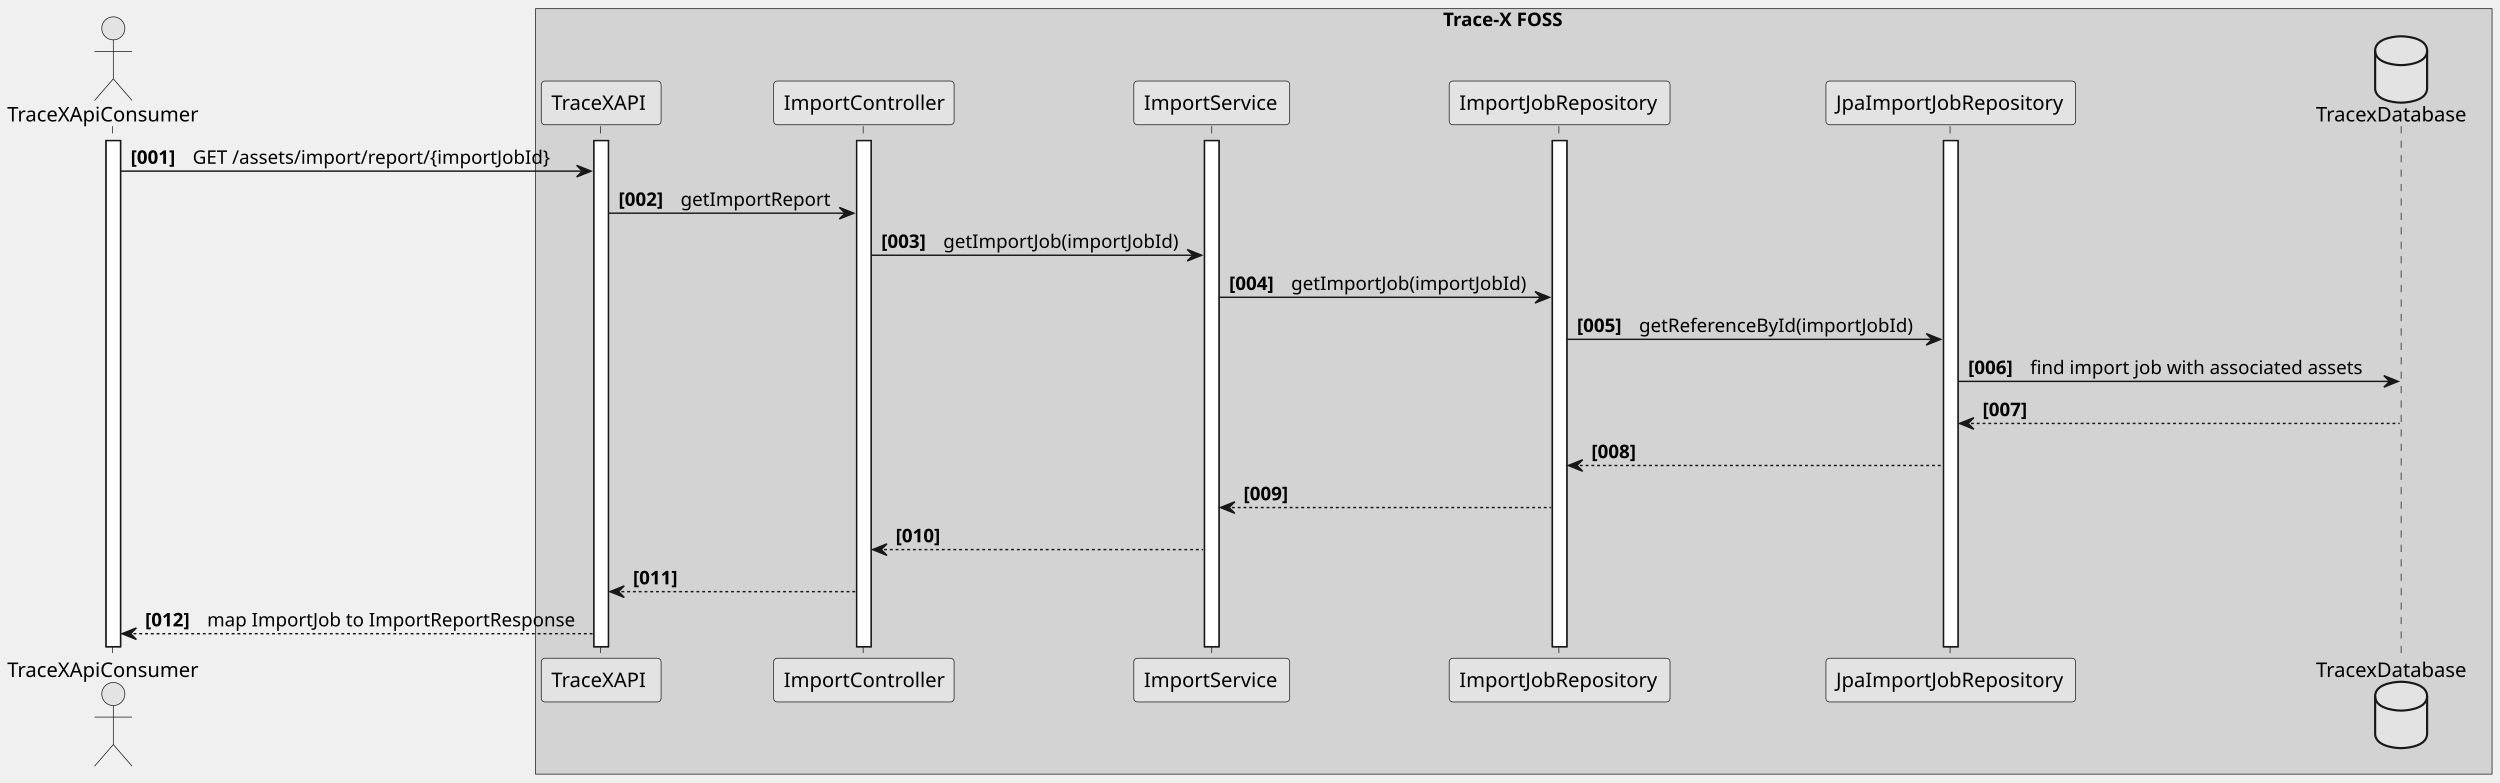
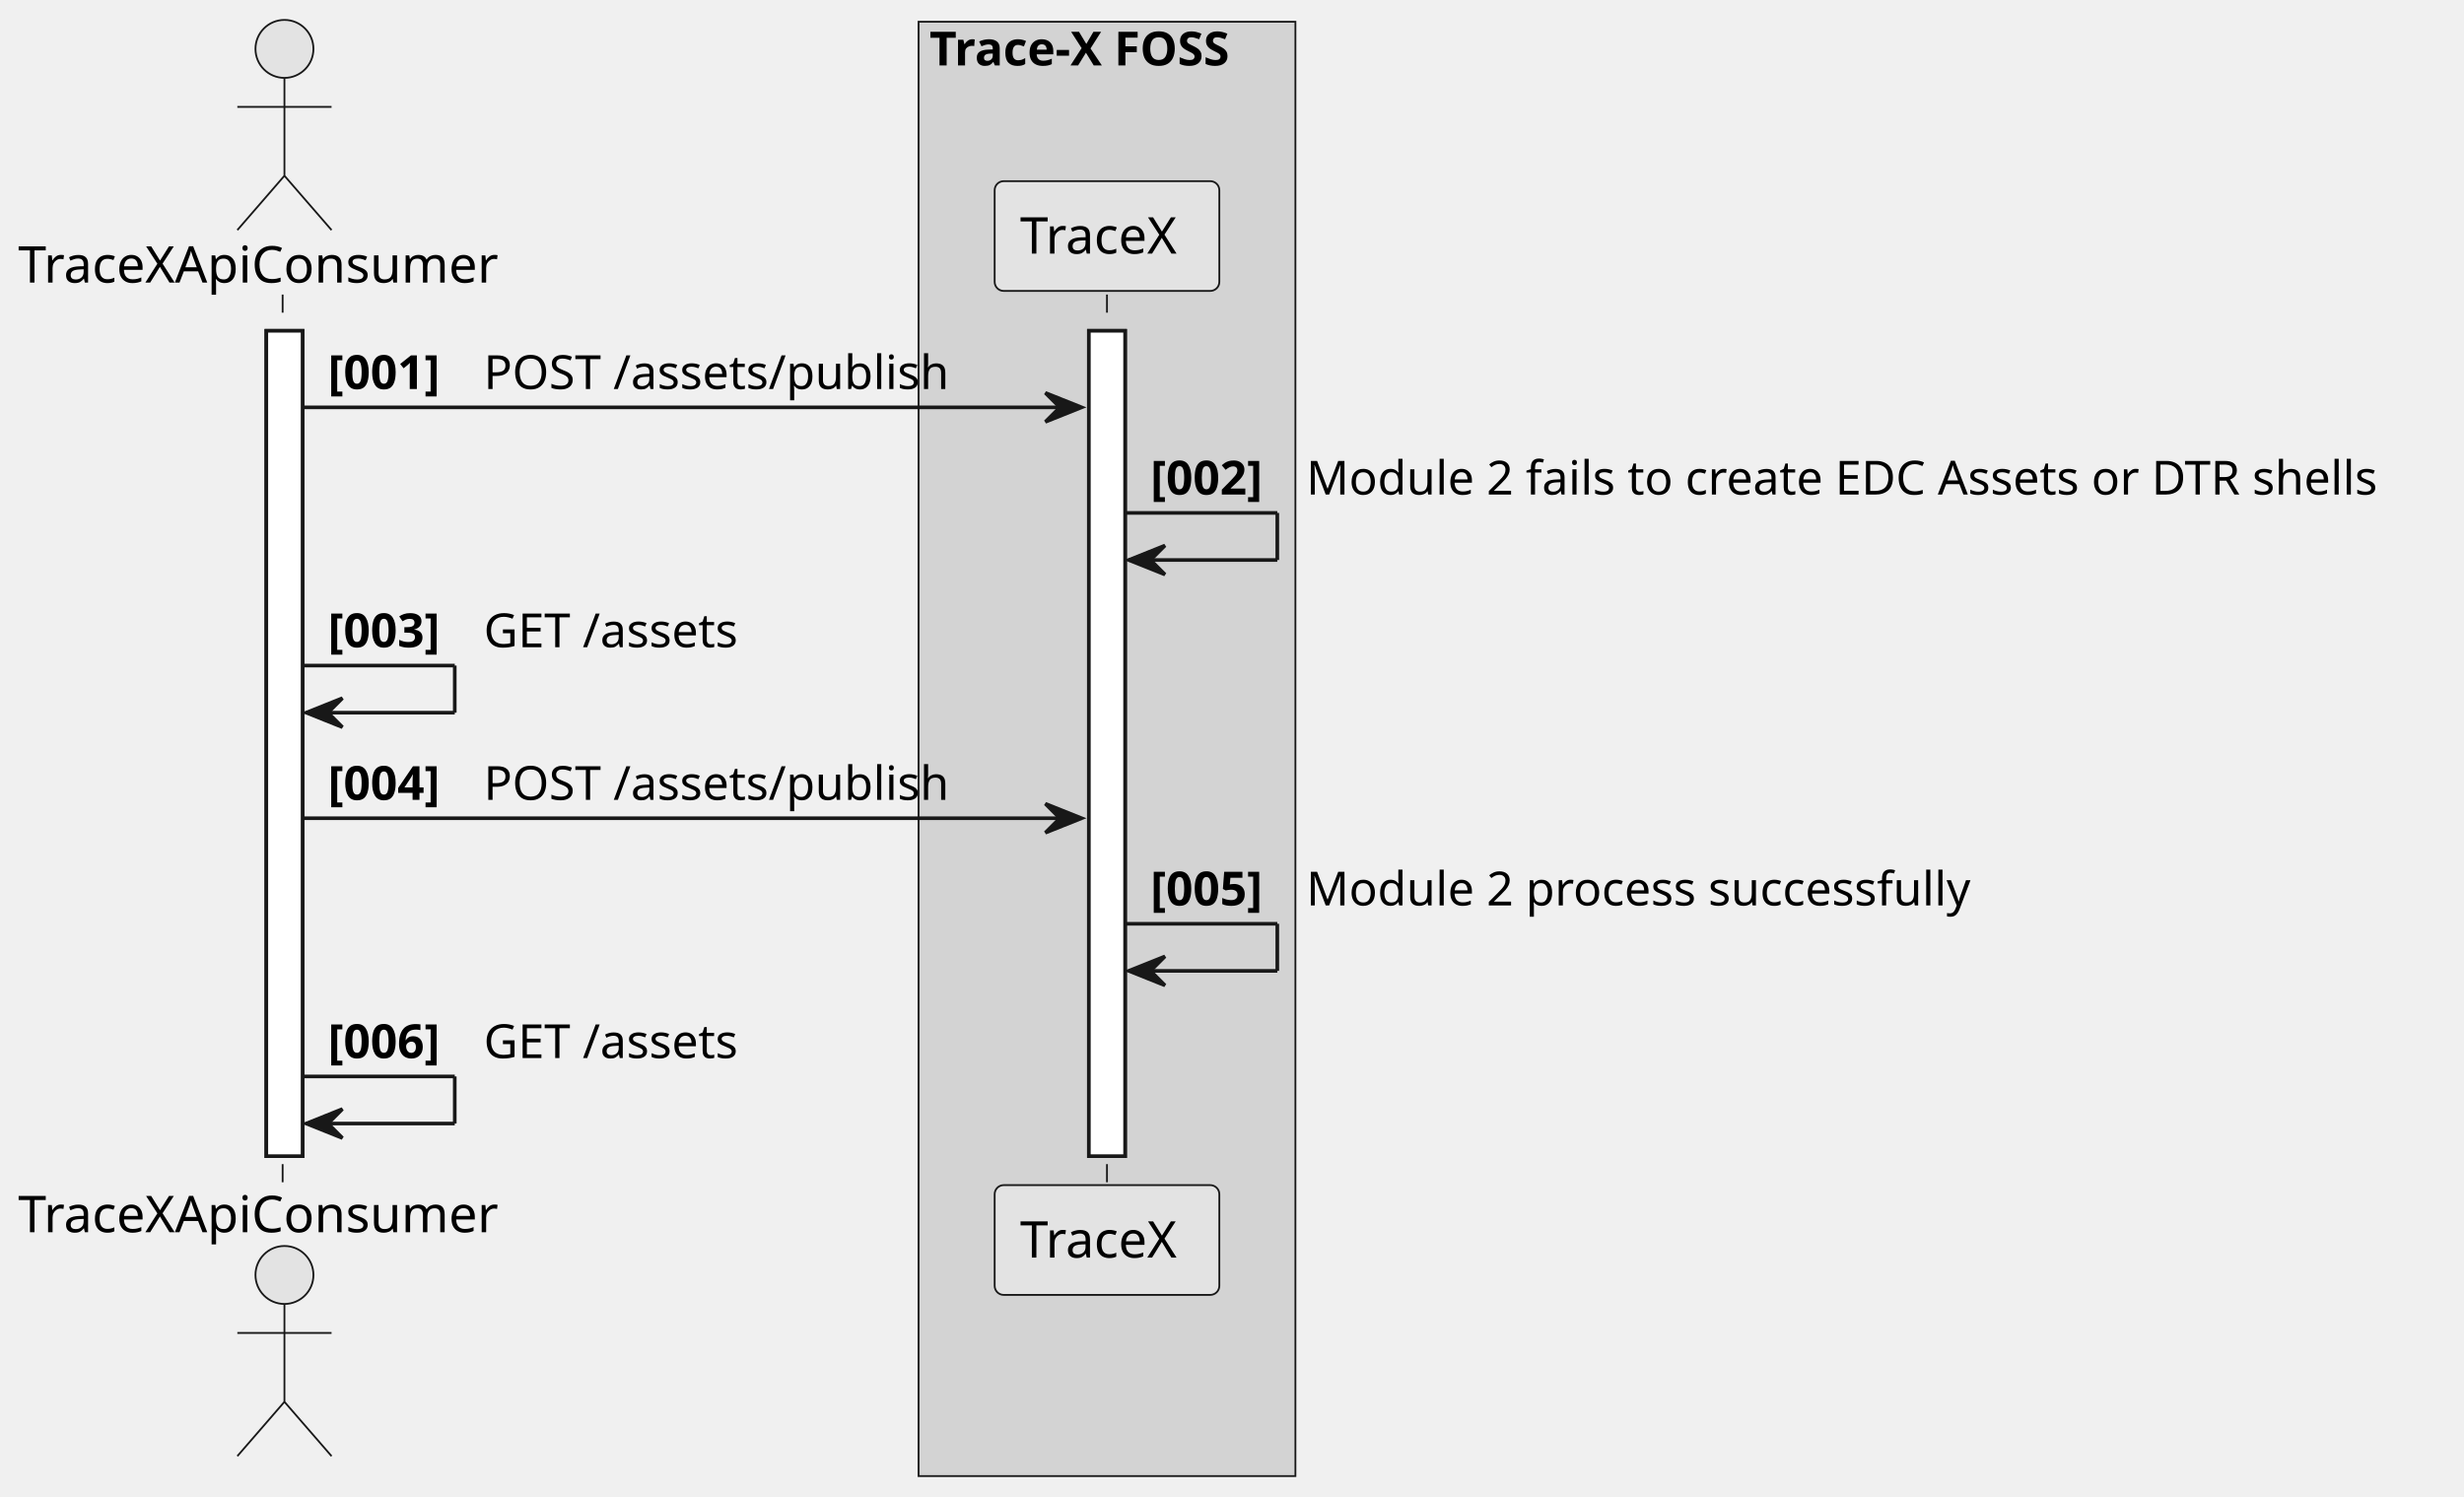
- <svg xmlns="http://www.w3.org/2000/svg" contentStyleType="text/css" height="542px" preserveAspectRatio="none" style="width:1732px;height:542px;background:#FFFFFF;" version="1.1" viewBox="0 0 1732 542" width="1732px" zoomAndPan="magnify">
+ <svg xmlns="http://www.w3.org/2000/svg" contentStyleType="text/css" height="413px" preserveAspectRatio="none" style="width:680px;height:413px;background:#FFFFFF;" version="1.1" viewBox="0 0 680 413" width="680px" zoomAndPan="magnify">
  <defs />
  <g>
-     <rect fill="#D3D3D3" height="530.32" style="stroke:#181818;stroke-width:0.5;" width="1355.5" x="371" y="6" />
-     <text fill="#000000" font-family="sans-serif" font-size="13" font-weight="bold" lengthAdjust="spacing" textLength="98" x="999.75" y="18.067">Trace-X FOSS</text>
-     <rect fill="#FFFFFF" height="350.594" style="stroke:#181818;stroke-width:1.0;" width="10" x="73.5" y="97.43" />
-     <rect fill="#FFFFFF" height="350.594" style="stroke:#181818;stroke-width:1.0;" width="10" x="411.5" y="97.43" />
-     <rect fill="#FFFFFF" height="350.594" style="stroke:#181818;stroke-width:1.0;" width="10" x="593.5" y="97.43" />
-     <rect fill="#FFFFFF" height="350.594" style="stroke:#181818;stroke-width:1.0;" width="10" x="834.5" y="97.43" />
-     <rect fill="#FFFFFF" height="350.594" style="stroke:#181818;stroke-width:1.0;" width="10" x="1075.5" y="97.43" />
-     <rect fill="#FFFFFF" height="350.594" style="stroke:#181818;stroke-width:1.0;" width="10" x="1346.5" y="97.43" />
-     <line style="stroke:#181818;stroke-width:0.5;stroke-dasharray:5.0,5.0;" x1="78" x2="78" y1="87.43" y2="457.023" />
-     <line style="stroke:#181818;stroke-width:0.5;stroke-dasharray:5.0,5.0;" x1="416" x2="416" y1="87.43" y2="457.023" />
-     <line style="stroke:#181818;stroke-width:0.5;stroke-dasharray:5.0,5.0;" x1="598" x2="598" y1="87.43" y2="457.023" />
-     <line style="stroke:#181818;stroke-width:0.5;stroke-dasharray:5.0,5.0;" x1="839.5" x2="839.5" y1="87.43" y2="457.023" />
-     <line style="stroke:#181818;stroke-width:0.5;stroke-dasharray:5.0,5.0;" x1="1080" x2="1080" y1="87.43" y2="457.023" />
-     <line style="stroke:#181818;stroke-width:0.5;stroke-dasharray:5.0,5.0;" x1="1351" x2="1351" y1="87.43" y2="457.023" />
-     <line style="stroke:#181818;stroke-width:0.5;stroke-dasharray:5.0,5.0;" x1="1663.5" x2="1663.5" y1="87.43" y2="457.023" />
-     <text fill="#000000" font-family="sans-serif" font-size="14" lengthAdjust="spacing" textLength="141" x="5" y="84.128">TraceXApiConsumer</text>
-     <ellipse cx="78.5" cy="19.633" fill="#E3E3E3" rx="8" ry="8" style="stroke:#181818;stroke-width:0.5;" />
-     <path d="M78.5,27.633 L78.5,54.633 M65.5,35.633 L91.5,35.633 M78.5,54.633 L65.5,69.633 M78.5,54.633 L91.5,69.633 " fill="none" style="stroke:#181818;stroke-width:0.5;" />
-     <text fill="#000000" font-family="sans-serif" font-size="14" lengthAdjust="spacing" textLength="141" x="5" y="469.019">TraceXApiConsumer</text>
-     <ellipse cx="78.5" cy="480.82" fill="#E3E3E3" rx="8" ry="8" style="stroke:#181818;stroke-width:0.5;" />
-     <path d="M78.5,488.82 L78.5,515.82 M65.5,496.82 L91.5,496.82 M78.5,515.82 L65.5,530.82 M78.5,515.82 L91.5,530.82 " fill="none" style="stroke:#181818;stroke-width:0.5;" />
-     <rect fill="#E3E3E3" height="30.297" rx="2.5" ry="2.5" style="stroke:#181818;stroke-width:0.5;" width="83" x="375" y="56.133" />
-     <text fill="#000000" font-family="sans-serif" font-size="14" lengthAdjust="spacing" textLength="69" x="382" y="76.128">TraceXAPI</text>
-     <rect fill="#E3E3E3" height="30.297" rx="2.5" ry="2.5" style="stroke:#181818;stroke-width:0.5;" width="83" x="375" y="456.023" />
-     <text fill="#000000" font-family="sans-serif" font-size="14" lengthAdjust="spacing" textLength="69" x="382" y="476.019">TraceXAPI</text>
-     <rect fill="#E3E3E3" height="30.297" rx="2.5" ry="2.5" style="stroke:#181818;stroke-width:0.5;" width="125" x="536" y="56.133" />
-     <text fill="#000000" font-family="sans-serif" font-size="14" lengthAdjust="spacing" textLength="111" x="543" y="76.128">ImportController</text>
-     <rect fill="#E3E3E3" height="30.297" rx="2.5" ry="2.5" style="stroke:#181818;stroke-width:0.5;" width="125" x="536" y="456.023" />
-     <text fill="#000000" font-family="sans-serif" font-size="14" lengthAdjust="spacing" textLength="111" x="543" y="476.019">ImportController</text>
-     <rect fill="#E3E3E3" height="30.297" rx="2.5" ry="2.5" style="stroke:#181818;stroke-width:0.5;" width="108" x="785.5" y="56.133" />
-     <text fill="#000000" font-family="sans-serif" font-size="14" lengthAdjust="spacing" textLength="94" x="792.5" y="76.128">ImportService</text>
-     <rect fill="#E3E3E3" height="30.297" rx="2.5" ry="2.5" style="stroke:#181818;stroke-width:0.5;" width="108" x="785.5" y="456.023" />
-     <text fill="#000000" font-family="sans-serif" font-size="14" lengthAdjust="spacing" textLength="94" x="792.5" y="476.019">ImportService</text>
-     <rect fill="#E3E3E3" height="30.297" rx="2.5" ry="2.5" style="stroke:#181818;stroke-width:0.5;" width="153" x="1004" y="56.133" />
-     <text fill="#000000" font-family="sans-serif" font-size="14" lengthAdjust="spacing" textLength="139" x="1011" y="76.128">ImportJobRepository</text>
-     <rect fill="#E3E3E3" height="30.297" rx="2.5" ry="2.5" style="stroke:#181818;stroke-width:0.5;" width="153" x="1004" y="456.023" />
-     <text fill="#000000" font-family="sans-serif" font-size="14" lengthAdjust="spacing" textLength="139" x="1011" y="476.019">ImportJobRepository</text>
-     <rect fill="#E3E3E3" height="30.297" rx="2.5" ry="2.5" style="stroke:#181818;stroke-width:0.5;" width="173" x="1265" y="56.133" />
-     <text fill="#000000" font-family="sans-serif" font-size="14" lengthAdjust="spacing" textLength="159" x="1272" y="76.128">JpaImportJobRepository</text>
-     <rect fill="#E3E3E3" height="30.297" rx="2.5" ry="2.5" style="stroke:#181818;stroke-width:0.5;" width="173" x="1265" y="456.023" />
-     <text fill="#000000" font-family="sans-serif" font-size="14" lengthAdjust="spacing" textLength="159" x="1272" y="476.019">JpaImportJobRepository</text>
-     <text fill="#000000" font-family="sans-serif" font-size="14" lengthAdjust="spacing" textLength="112" x="1604.5" y="84.128">TracexDatabase</text>
-     <path d="M1645.5,35.133 C1645.5,25.133 1663.5,25.133 1663.5,25.133 C1663.5,25.133 1681.5,25.133 1681.5,35.133 L1681.5,61.133 C1681.5,71.133 1663.5,71.133 1663.5,71.133 C1663.5,71.133 1645.5,71.133 1645.5,61.133 L1645.5,35.133 " fill="#E3E3E3" style="stroke:#181818;stroke-width:1.5;" />
-     <path d="M1645.5,35.133 C1645.5,45.133 1663.5,45.133 1663.5,45.133 C1663.5,45.133 1681.5,45.133 1681.5,35.133 " fill="none" style="stroke:#181818;stroke-width:1.5;" />
-     <text fill="#000000" font-family="sans-serif" font-size="14" lengthAdjust="spacing" textLength="112" x="1604.5" y="469.019">TracexDatabase</text>
-     <path d="M1645.5,482.32 C1645.5,472.32 1663.5,472.32 1663.5,472.32 C1663.5,472.32 1681.5,472.32 1681.5,482.32 L1681.5,508.32 C1681.5,518.32 1663.5,518.32 1663.5,518.32 C1663.5,518.32 1645.5,518.32 1645.5,508.32 L1645.5,482.32 " fill="#E3E3E3" style="stroke:#181818;stroke-width:1.5;" />
-     <path d="M1645.5,482.32 C1645.5,492.32 1663.5,492.32 1663.5,492.32 C1663.5,492.32 1681.5,492.32 1681.5,482.32 " fill="none" style="stroke:#181818;stroke-width:1.5;" />
-     <rect fill="#FFFFFF" height="350.594" style="stroke:#181818;stroke-width:1.0;" width="10" x="73.5" y="97.43" />
-     <rect fill="#FFFFFF" height="350.594" style="stroke:#181818;stroke-width:1.0;" width="10" x="411.5" y="97.43" />
-     <rect fill="#FFFFFF" height="350.594" style="stroke:#181818;stroke-width:1.0;" width="10" x="593.5" y="97.43" />
-     <rect fill="#FFFFFF" height="350.594" style="stroke:#181818;stroke-width:1.0;" width="10" x="834.5" y="97.43" />
-     <rect fill="#FFFFFF" height="350.594" style="stroke:#181818;stroke-width:1.0;" width="10" x="1075.5" y="97.43" />
-     <rect fill="#FFFFFF" height="350.594" style="stroke:#181818;stroke-width:1.0;" width="10" x="1346.5" y="97.43" />
-     <polygon fill="#181818" points="399.5,114.562,409.5,118.562,399.5,122.562,403.5,118.562" style="stroke:#181818;stroke-width:1.0;" />
-     <line style="stroke:#181818;stroke-width:1.0;" x1="83.5" x2="405.5" y1="118.562" y2="118.562" />
-     <text fill="#000000" font-family="sans-serif" font-size="13" font-weight="bold" lengthAdjust="spacing" textLength="39" x="90.5" y="113.497">[001]</text>
-     <text fill="#000000" font-family="sans-serif" font-size="13" lengthAdjust="spacing" textLength="256" x="133.5" y="113.497">GET /assets/import/report/{importJobId}</text>
-     <polygon fill="#181818" points="581.5,143.695,591.5,147.695,581.5,151.695,585.5,147.695" style="stroke:#181818;stroke-width:1.0;" />
-     <line style="stroke:#181818;stroke-width:1.0;" x1="421.5" x2="587.5" y1="147.695" y2="147.695" />
-     <text fill="#000000" font-family="sans-serif" font-size="13" font-weight="bold" lengthAdjust="spacing" textLength="39" x="428.5" y="142.629">[002]</text>
-     <text fill="#000000" font-family="sans-serif" font-size="13" lengthAdjust="spacing" textLength="105" x="471.5" y="142.629">getImportReport</text>
-     <polygon fill="#181818" points="822.5,172.828,832.5,176.828,822.5,180.828,826.5,176.828" style="stroke:#181818;stroke-width:1.0;" />
-     <line style="stroke:#181818;stroke-width:1.0;" x1="603.5" x2="828.5" y1="176.828" y2="176.828" />
-     <text fill="#000000" font-family="sans-serif" font-size="13" font-weight="bold" lengthAdjust="spacing" textLength="39" x="610.5" y="171.762">[003]</text>
-     <text fill="#000000" font-family="sans-serif" font-size="13" lengthAdjust="spacing" textLength="164" x="653.5" y="171.762">getImportJob(importJobId)</text>
-     <polygon fill="#181818" points="1063.5,201.961,1073.5,205.961,1063.5,209.961,1067.5,205.961" style="stroke:#181818;stroke-width:1.0;" />
-     <line style="stroke:#181818;stroke-width:1.0;" x1="844.5" x2="1069.5" y1="205.961" y2="205.961" />
-     <text fill="#000000" font-family="sans-serif" font-size="13" font-weight="bold" lengthAdjust="spacing" textLength="39" x="851.5" y="200.895">[004]</text>
-     <text fill="#000000" font-family="sans-serif" font-size="13" lengthAdjust="spacing" textLength="164" x="894.5" y="200.895">getImportJob(importJobId)</text>
-     <polygon fill="#181818" points="1334.5,231.094,1344.5,235.094,1334.5,239.094,1338.5,235.094" style="stroke:#181818;stroke-width:1.0;" />
-     <line style="stroke:#181818;stroke-width:1.0;" x1="1085.5" x2="1340.5" y1="235.094" y2="235.094" />
-     <text fill="#000000" font-family="sans-serif" font-size="13" font-weight="bold" lengthAdjust="spacing" textLength="39" x="1092.5" y="230.028">[005]</text>
-     <text fill="#000000" font-family="sans-serif" font-size="13" lengthAdjust="spacing" textLength="194" x="1135.5" y="230.028">getReferenceById(importJobId)</text>
-     <polygon fill="#181818" points="1651.5,260.227,1661.5,264.227,1651.5,268.227,1655.5,264.227" style="stroke:#181818;stroke-width:1.0;" />
-     <line style="stroke:#181818;stroke-width:1.0;" x1="1356.5" x2="1657.5" y1="264.227" y2="264.227" />
-     <text fill="#000000" font-family="sans-serif" font-size="13" font-weight="bold" lengthAdjust="spacing" textLength="39" x="1363.5" y="259.161">[006]</text>
-     <text fill="#000000" font-family="sans-serif" font-size="13" lengthAdjust="spacing" textLength="240" x="1406.5" y="259.161">find import job with associated assets</text>
-     <polygon fill="#181818" points="1367.5,289.359,1357.5,293.359,1367.5,297.359,1363.5,293.359" style="stroke:#181818;stroke-width:1.0;" />
-     <line style="stroke:#181818;stroke-width:1.0;stroke-dasharray:2.0,2.0;" x1="1361.5" x2="1662.5" y1="293.359" y2="293.359" />
-     <text fill="#000000" font-family="sans-serif" font-size="13" font-weight="bold" lengthAdjust="spacing" textLength="39" x="1373.5" y="288.293">[007]</text>
-     <text fill="#000000" font-family="sans-serif" font-size="13" lengthAdjust="spacing" textLength="4" x="1416.5" y="288.293"> </text>
-     <polygon fill="#181818" points="1096.5,318.492,1086.5,322.492,1096.5,326.492,1092.5,322.492" style="stroke:#181818;stroke-width:1.0;" />
-     <line style="stroke:#181818;stroke-width:1.0;stroke-dasharray:2.0,2.0;" x1="1090.5" x2="1345.5" y1="322.492" y2="322.492" />
-     <text fill="#000000" font-family="sans-serif" font-size="13" font-weight="bold" lengthAdjust="spacing" textLength="39" x="1102.5" y="317.426">[008]</text>
-     <text fill="#000000" font-family="sans-serif" font-size="13" lengthAdjust="spacing" textLength="4" x="1145.5" y="317.426"> </text>
-     <polygon fill="#181818" points="855.5,347.625,845.5,351.625,855.5,355.625,851.5,351.625" style="stroke:#181818;stroke-width:1.0;" />
-     <line style="stroke:#181818;stroke-width:1.0;stroke-dasharray:2.0,2.0;" x1="849.5" x2="1074.5" y1="351.625" y2="351.625" />
-     <text fill="#000000" font-family="sans-serif" font-size="13" font-weight="bold" lengthAdjust="spacing" textLength="39" x="861.5" y="346.559">[009]</text>
-     <text fill="#000000" font-family="sans-serif" font-size="13" lengthAdjust="spacing" textLength="4" x="904.5" y="346.559"> </text>
-     <polygon fill="#181818" points="614.5,376.758,604.5,380.758,614.5,384.758,610.5,380.758" style="stroke:#181818;stroke-width:1.0;" />
-     <line style="stroke:#181818;stroke-width:1.0;stroke-dasharray:2.0,2.0;" x1="608.5" x2="833.5" y1="380.758" y2="380.758" />
-     <text fill="#000000" font-family="sans-serif" font-size="13" font-weight="bold" lengthAdjust="spacing" textLength="39" x="620.5" y="375.692">[010]</text>
-     <text fill="#000000" font-family="sans-serif" font-size="13" lengthAdjust="spacing" textLength="4" x="663.5" y="375.692"> </text>
-     <polygon fill="#181818" points="432.5,405.891,422.5,409.891,432.5,413.891,428.5,409.891" style="stroke:#181818;stroke-width:1.0;" />
-     <line style="stroke:#181818;stroke-width:1.0;stroke-dasharray:2.0,2.0;" x1="426.5" x2="592.5" y1="409.891" y2="409.891" />
-     <text fill="#000000" font-family="sans-serif" font-size="13" font-weight="bold" lengthAdjust="spacing" textLength="39" x="438.5" y="404.825">[011]</text>
-     <text fill="#000000" font-family="sans-serif" font-size="13" lengthAdjust="spacing" textLength="4" x="481.5" y="404.825"> </text>
-     <polygon fill="#181818" points="94.5,435.023,84.5,439.023,94.5,443.023,90.5,439.023" style="stroke:#181818;stroke-width:1.0;" />
-     <line style="stroke:#181818;stroke-width:1.0;stroke-dasharray:2.0,2.0;" x1="88.5" x2="410.5" y1="439.023" y2="439.023" />
-     <text fill="#000000" font-family="sans-serif" font-size="13" font-weight="bold" lengthAdjust="spacing" textLength="39" x="100.5" y="433.957">[012]</text>
-     <text fill="#000000" font-family="sans-serif" font-size="13" lengthAdjust="spacing" textLength="261" x="143.5" y="433.957">map ImportJob to ImportReportResponse</text>
+     <rect fill="#D3D3D3" height="401.391" style="stroke:#181818;stroke-width:0.5;" width="104" x="253.5" y="6" />
+     <text fill="#000000" font-family="sans-serif" font-size="13" font-weight="bold" lengthAdjust="spacing" textLength="98" x="256.5" y="18.067">Trace-X FOSS</text>
+     <rect fill="#FFFFFF" height="227.797" style="stroke:#181818;stroke-width:1.0;" width="10" x="73.5" y="91.297" />
+     <rect fill="#FFFFFF" height="227.797" style="stroke:#181818;stroke-width:1.0;" width="10" x="300.5" y="91.297" />
+     <line style="stroke:#181818;stroke-width:0.5;stroke-dasharray:5.0,5.0;" x1="78" x2="78" y1="81.297" y2="328.094" />
+     <line style="stroke:#181818;stroke-width:0.5;stroke-dasharray:5.0,5.0;" x1="305.5" x2="305.5" y1="81.297" y2="328.094" />
+     <text fill="#000000" font-family="sans-serif" font-size="14" lengthAdjust="spacing" textLength="141" x="5" y="77.995">TraceXApiConsumer</text>
+     <ellipse cx="78.5" cy="13.5" fill="#E3E3E3" rx="8" ry="8" style="stroke:#181818;stroke-width:0.5;" />
+     <path d="M78.5,21.5 L78.5,48.5 M65.5,29.5 L91.5,29.5 M78.5,48.5 L65.5,63.5 M78.5,48.5 L91.5,63.5 " fill="none" style="stroke:#181818;stroke-width:0.5;" />
+     <text fill="#000000" font-family="sans-serif" font-size="14" lengthAdjust="spacing" textLength="141" x="5" y="340.089">TraceXApiConsumer</text>
+     <ellipse cx="78.5" cy="351.891" fill="#E3E3E3" rx="8" ry="8" style="stroke:#181818;stroke-width:0.5;" />
+     <path d="M78.5,359.891 L78.5,386.891 M65.5,367.891 L91.5,367.891 M78.5,386.891 L65.5,401.891 M78.5,386.891 L91.5,401.891 " fill="none" style="stroke:#181818;stroke-width:0.5;" />
+     <rect fill="#E3E3E3" height="30.297" rx="2.5" ry="2.5" style="stroke:#181818;stroke-width:0.5;" width="62" x="274.5" y="50" />
+     <text fill="#000000" font-family="sans-serif" font-size="14" lengthAdjust="spacing" textLength="48" x="281.5" y="69.995">TraceX</text>
+     <rect fill="#E3E3E3" height="30.297" rx="2.5" ry="2.5" style="stroke:#181818;stroke-width:0.5;" width="62" x="274.5" y="327.094" />
+     <text fill="#000000" font-family="sans-serif" font-size="14" lengthAdjust="spacing" textLength="48" x="281.5" y="347.089">TraceX</text>
+     <rect fill="#FFFFFF" height="227.797" style="stroke:#181818;stroke-width:1.0;" width="10" x="73.5" y="91.297" />
+     <rect fill="#FFFFFF" height="227.797" style="stroke:#181818;stroke-width:1.0;" width="10" x="300.5" y="91.297" />
+     <polygon fill="#181818" points="288.5,108.43,298.5,112.43,288.5,116.43,292.5,112.43" style="stroke:#181818;stroke-width:1.0;" />
+     <line style="stroke:#181818;stroke-width:1.0;" x1="83.5" x2="294.5" y1="112.43" y2="112.43" />
+     <text fill="#000000" font-family="sans-serif" font-size="13" font-weight="bold" lengthAdjust="spacing" textLength="39" x="90.5" y="107.364">[001]</text>
+     <text fill="#000000" font-family="sans-serif" font-size="13" lengthAdjust="spacing" textLength="133" x="133.5" y="107.364">POST /assets/publish</text>
+     <line style="stroke:#181818;stroke-width:1.0;" x1="310.5" x2="352.5" y1="141.562" y2="141.562" />
+     <line style="stroke:#181818;stroke-width:1.0;" x1="352.5" x2="352.5" y1="141.562" y2="154.562" />
+     <line style="stroke:#181818;stroke-width:1.0;" x1="311.5" x2="352.5" y1="154.562" y2="154.562" />
+     <polygon fill="#181818" points="321.5,150.562,311.5,154.562,321.5,158.562,317.5,154.562" style="stroke:#181818;stroke-width:1.0;" />
+     <text fill="#000000" font-family="sans-serif" font-size="13" font-weight="bold" lengthAdjust="spacing" textLength="39" x="317.5" y="136.497">[002]</text>
+     <text fill="#000000" font-family="sans-serif" font-size="13" lengthAdjust="spacing" textLength="313" x="360.5" y="136.497">Module 2 fails to create EDC Assets or DTR shells</text>
+     <line style="stroke:#181818;stroke-width:1.0;" x1="83.5" x2="125.5" y1="183.695" y2="183.695" />
+     <line style="stroke:#181818;stroke-width:1.0;" x1="125.5" x2="125.5" y1="183.695" y2="196.695" />
+     <line style="stroke:#181818;stroke-width:1.0;" x1="84.5" x2="125.5" y1="196.695" y2="196.695" />
+     <polygon fill="#181818" points="94.5,192.695,84.5,196.695,94.5,200.695,90.5,196.695" style="stroke:#181818;stroke-width:1.0;" />
+     <text fill="#000000" font-family="sans-serif" font-size="13" font-weight="bold" lengthAdjust="spacing" textLength="39" x="90.5" y="178.629">[003]</text>
+     <text fill="#000000" font-family="sans-serif" font-size="13" lengthAdjust="spacing" textLength="75" x="133.5" y="178.629">GET /assets</text>
+     <polygon fill="#181818" points="288.5,221.828,298.5,225.828,288.5,229.828,292.5,225.828" style="stroke:#181818;stroke-width:1.0;" />
+     <line style="stroke:#181818;stroke-width:1.0;" x1="83.5" x2="294.5" y1="225.828" y2="225.828" />
+     <text fill="#000000" font-family="sans-serif" font-size="13" font-weight="bold" lengthAdjust="spacing" textLength="39" x="90.5" y="220.762">[004]</text>
+     <text fill="#000000" font-family="sans-serif" font-size="13" lengthAdjust="spacing" textLength="133" x="133.5" y="220.762">POST /assets/publish</text>
+     <line style="stroke:#181818;stroke-width:1.0;" x1="310.5" x2="352.5" y1="254.961" y2="254.961" />
+     <line style="stroke:#181818;stroke-width:1.0;" x1="352.5" x2="352.5" y1="254.961" y2="267.961" />
+     <line style="stroke:#181818;stroke-width:1.0;" x1="311.5" x2="352.5" y1="267.961" y2="267.961" />
+     <polygon fill="#181818" points="321.5,263.961,311.5,267.961,321.5,271.961,317.5,267.961" style="stroke:#181818;stroke-width:1.0;" />
+     <text fill="#000000" font-family="sans-serif" font-size="13" font-weight="bold" lengthAdjust="spacing" textLength="39" x="317.5" y="249.895">[005]</text>
+     <text fill="#000000" font-family="sans-serif" font-size="13" lengthAdjust="spacing" textLength="192" x="360.5" y="249.895">Module 2 process successfully</text>
+     <line style="stroke:#181818;stroke-width:1.0;" x1="83.5" x2="125.5" y1="297.094" y2="297.094" />
+     <line style="stroke:#181818;stroke-width:1.0;" x1="125.5" x2="125.5" y1="297.094" y2="310.094" />
+     <line style="stroke:#181818;stroke-width:1.0;" x1="84.5" x2="125.5" y1="310.094" y2="310.094" />
+     <polygon fill="#181818" points="94.5,306.094,84.5,310.094,94.5,314.094,90.5,310.094" style="stroke:#181818;stroke-width:1.0;" />
+     <text fill="#000000" font-family="sans-serif" font-size="13" font-weight="bold" lengthAdjust="spacing" textLength="39" x="90.5" y="292.028">[006]</text>
+     <text fill="#000000" font-family="sans-serif" font-size="13" lengthAdjust="spacing" textLength="75" x="133.5" y="292.028">GET /assets</text>
  </g>
</svg>
